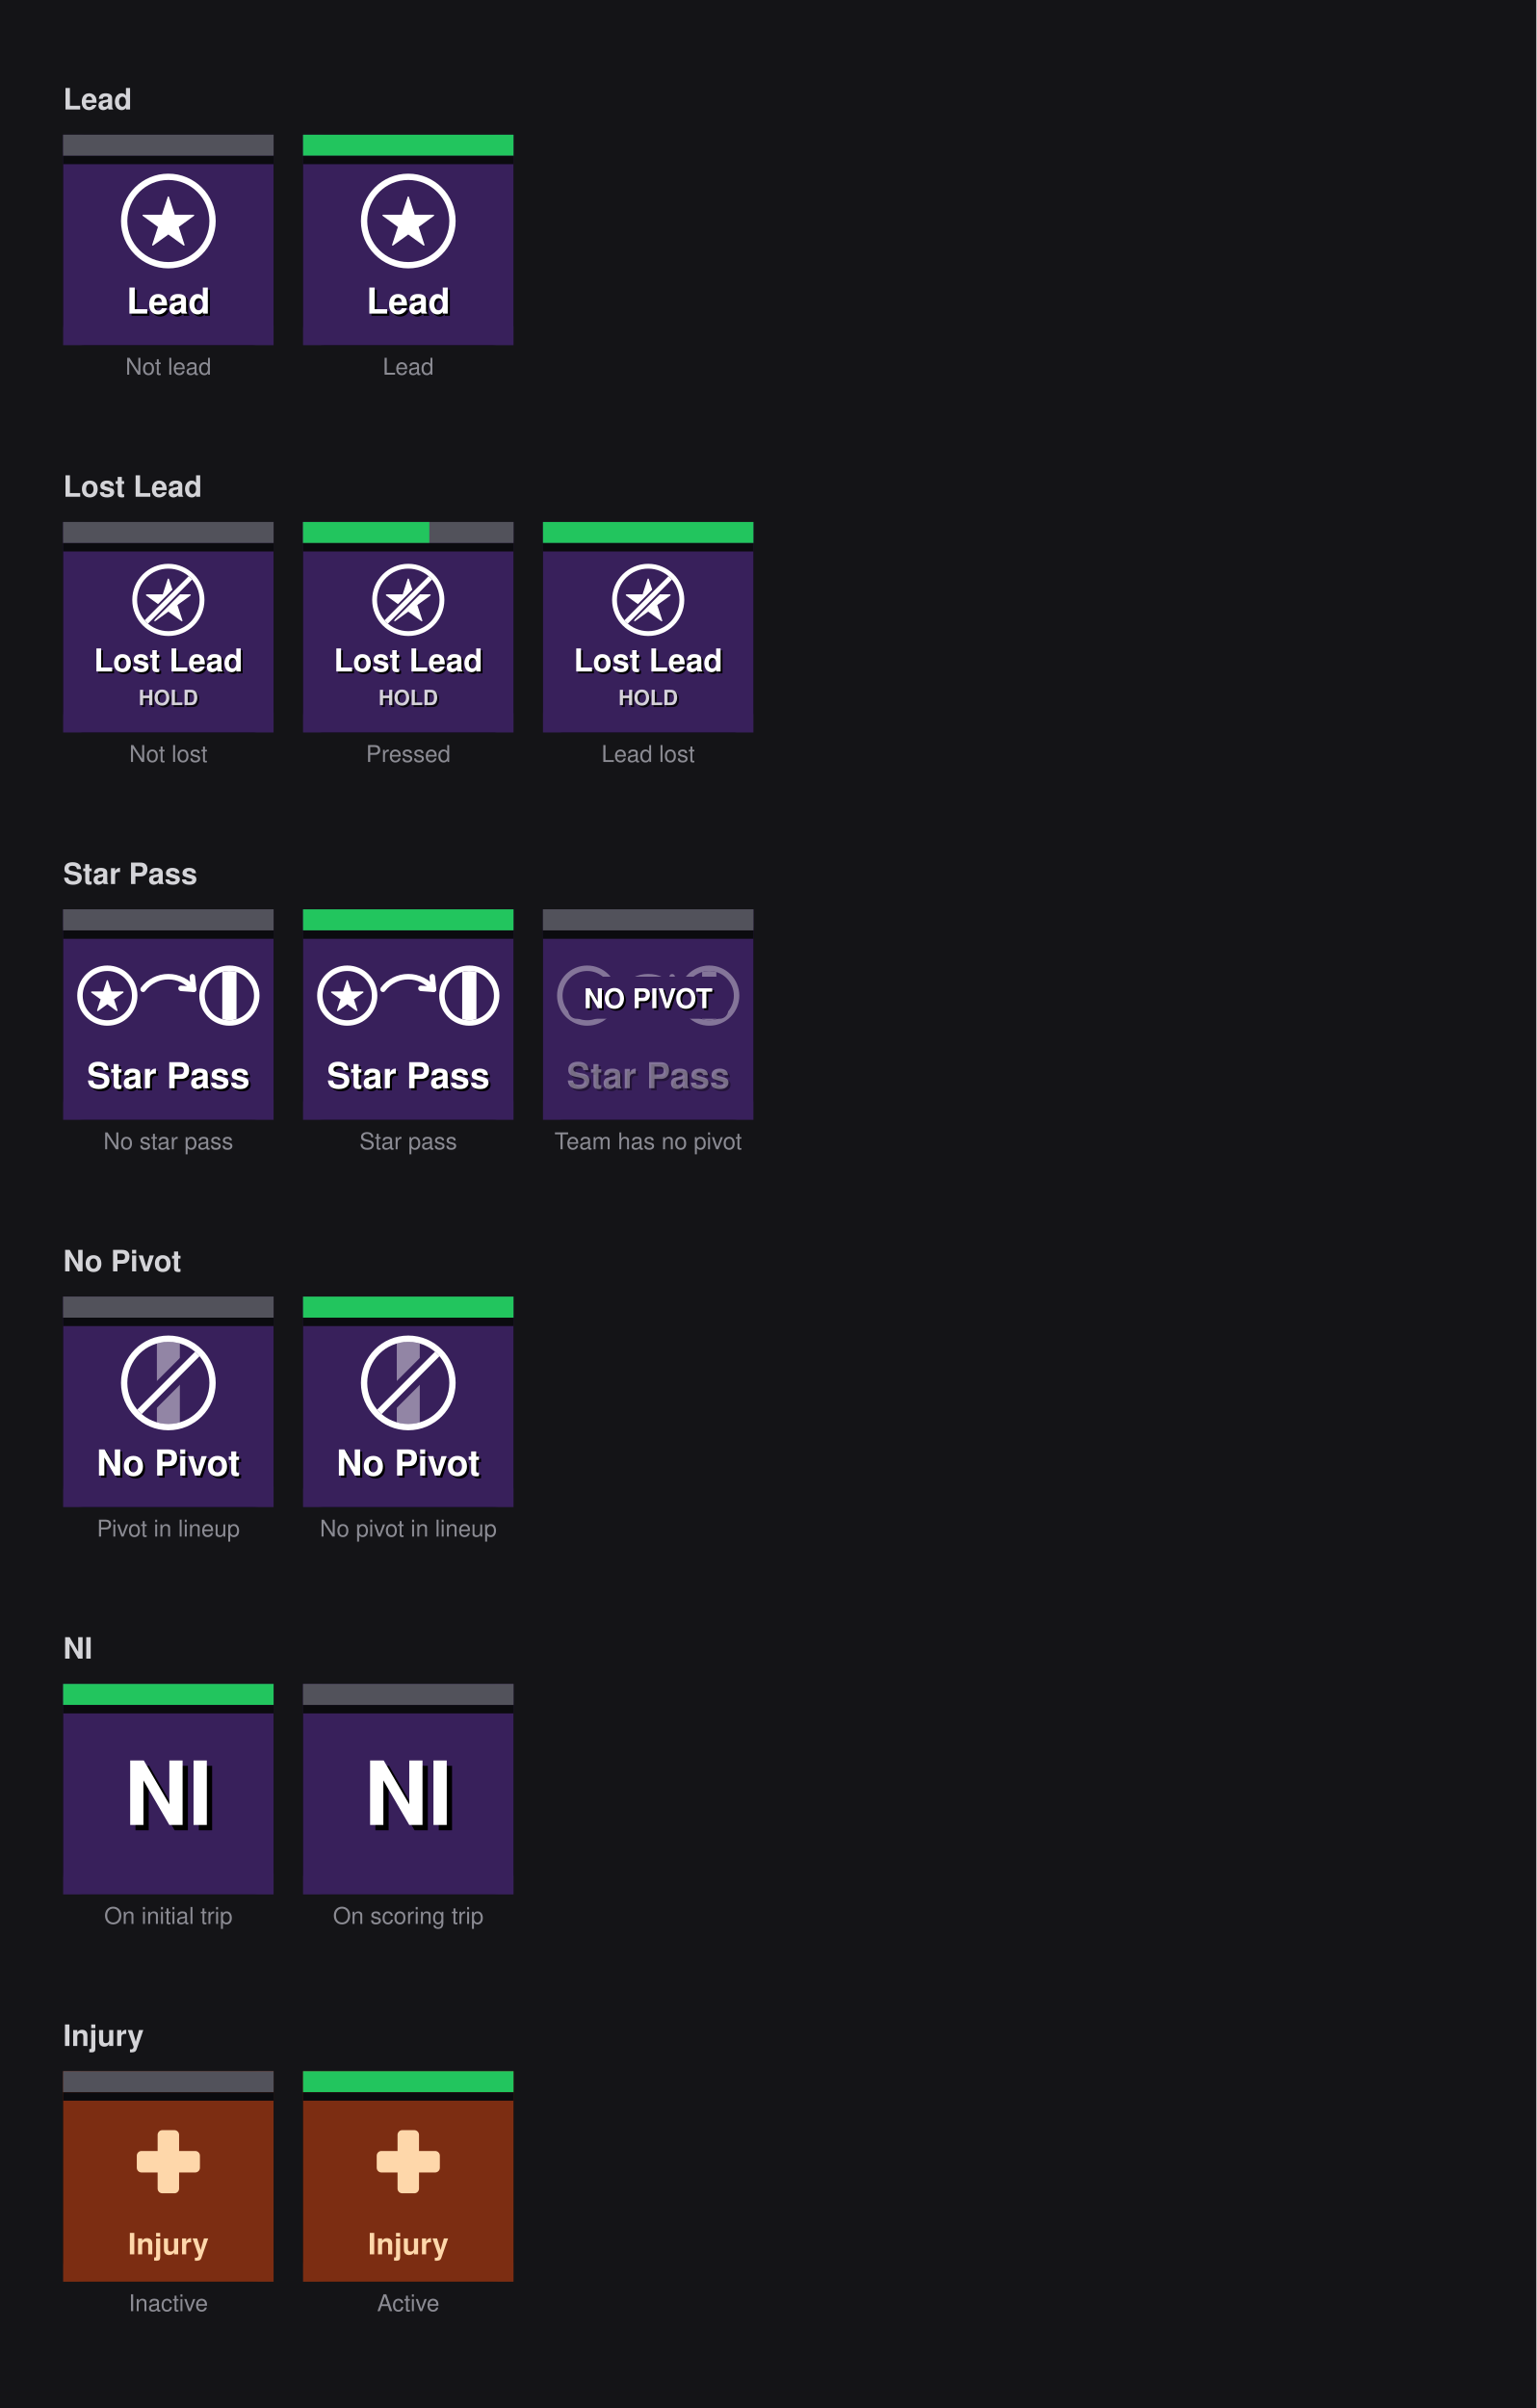
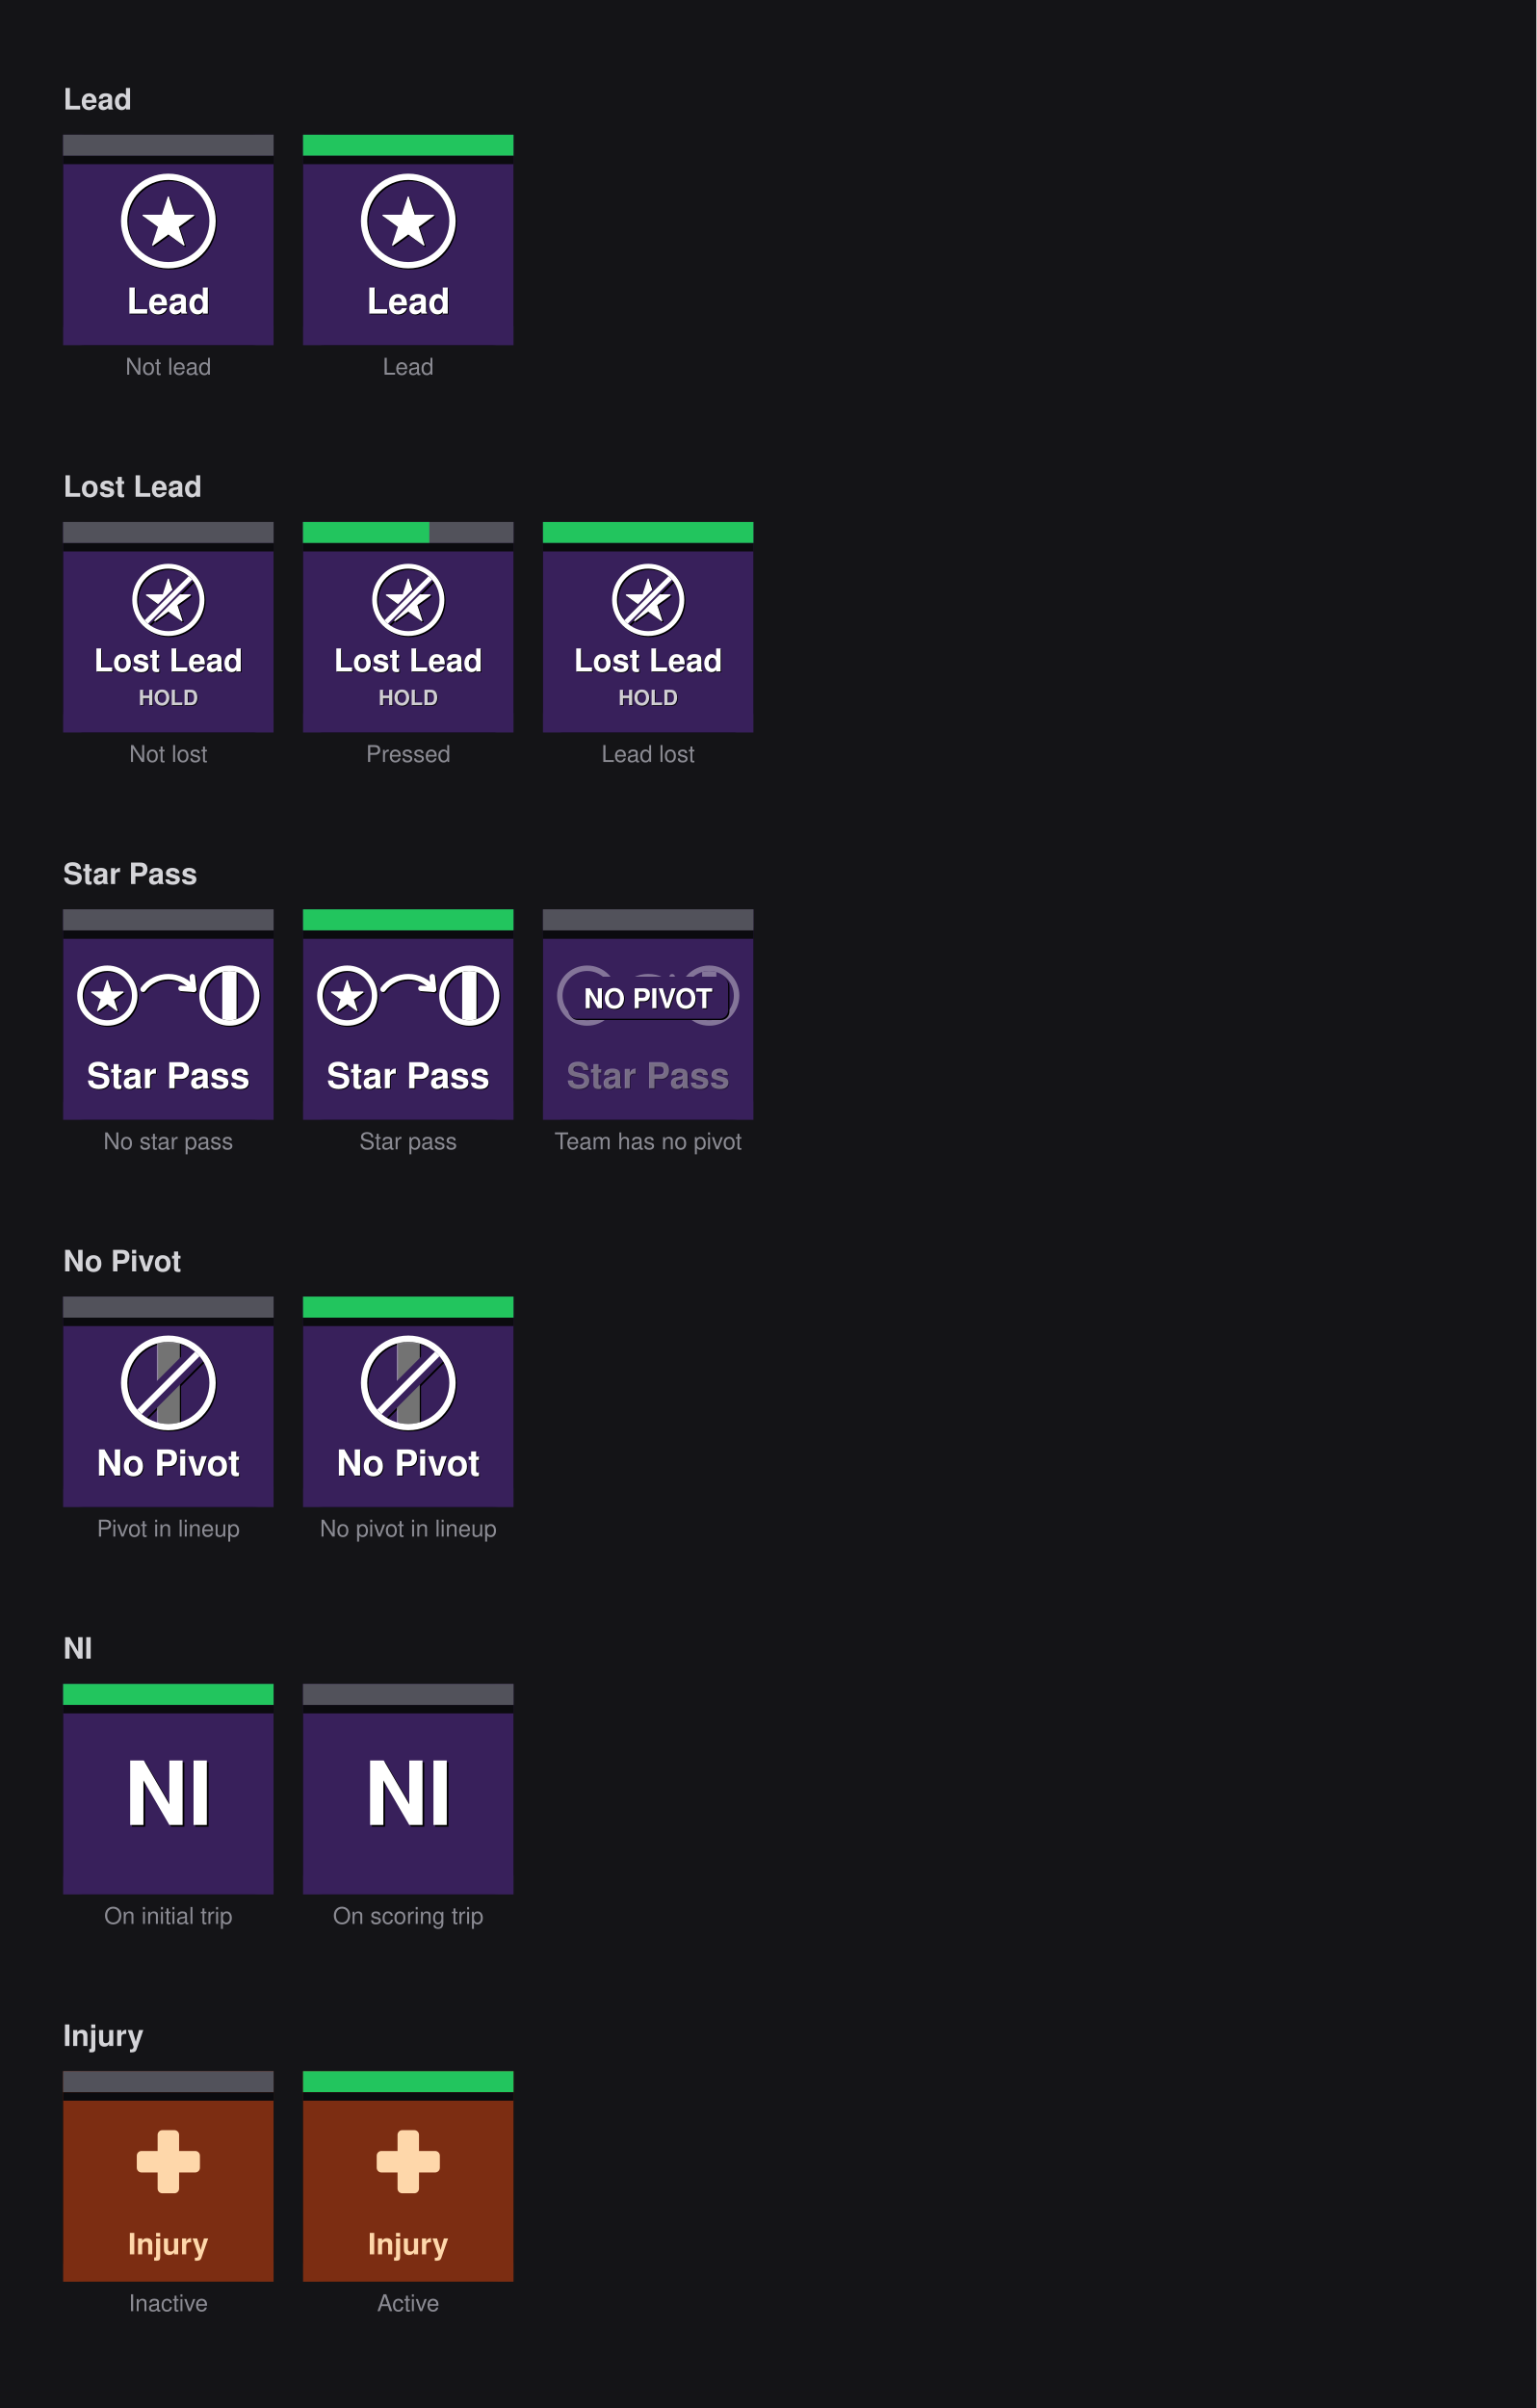
<svg xmlns="http://www.w3.org/2000/svg" viewBox="0 0 730 1144" width="730" height="1144" role="img" aria-label="Plugin buttons and the states they show">
  <rect width="730" height="1144" fill="#141417" />
  <text x="30" y="52" font-family="'Helvetica Neue', Helvetica, Arial, sans-serif" font-size="14" font-weight="bold" fill="#d4d4d8" text-anchor="start">Lead</text>
  <svg x="30" y="64" width="100" height="100" viewBox="0 0 100 100">
    <rect width="100" height="100" rx="10" fill="#000000" />
    <g clip-path="inset(0 round 10px)">
      <rect width="100" height="100" fill="#38205b" />
      <g transform="translate(0 3)">
+         <g transform="translate(0.6 0.6)">
+           <circle cx="50" cy="38" r="21" fill="none" stroke="#000000" stroke-width="3" />
+           <polygon points="50,26.6 52.83,35.31 61.98,35.31 54.58,40.69 57.41,49.4 50,44.02 42.59,49.4 45.42,40.69 38.02,35.31 47.17,35.31" fill="#000000" stroke="#000000" stroke-width="0.6" stroke-linejoin="round" />
+         </g>
        <circle cx="50" cy="38" r="21" fill="none" stroke="#ffffff" stroke-width="3" />
        <polygon points="50,26.6 52.83,35.31 61.98,35.31 54.58,40.69 57.41,49.4 50,44.02 42.59,49.4 45.42,40.69 38.02,35.31 47.17,35.31" fill="#ffffff" stroke="#ffffff" stroke-width="0.6" stroke-linejoin="round" />
-         <text x="51.02" y="83.02" fill="#000000" font-family="'Helvetica Neue', Helvetica, Arial, sans-serif" font-size="17" font-weight="700" text-anchor="middle">Lead</text>
+         <text x="50.4" y="82.4" fill="#000000" font-family="'Helvetica Neue', Helvetica, Arial, sans-serif" font-size="17" font-weight="700" text-anchor="middle">Lead</text>
        <text x="50" y="82" fill="#ffffff" font-family="'Helvetica Neue', Helvetica, Arial, sans-serif" font-size="17" font-weight="700" text-anchor="middle">Lead</text>
      </g>
      <rect width="100" height="10" fill="#52525b" />
      <rect y="10" width="100" height="4" fill="#0b0b0f" />
    </g>
  </svg>
  <text x="80" y="178" font-family="'Helvetica Neue', Helvetica, Arial, sans-serif" font-size="11" font-weight="normal" fill="#8b8b93" text-anchor="middle">Not lead</text>
  <svg x="144" y="64" width="100" height="100" viewBox="0 0 100 100">
    <rect width="100" height="100" rx="10" fill="#000000" />
    <g clip-path="inset(0 round 10px)">
      <rect width="100" height="100" fill="#38205b" />
      <g transform="translate(0 3)">
+         <g transform="translate(0.6 0.6)">
+           <circle cx="50" cy="38" r="21" fill="none" stroke="#000000" stroke-width="3" />
+           <polygon points="50,26.6 52.83,35.31 61.98,35.31 54.58,40.69 57.41,49.4 50,44.02 42.59,49.4 45.42,40.69 38.02,35.31 47.17,35.31" fill="#000000" stroke="#000000" stroke-width="0.6" stroke-linejoin="round" />
+         </g>
        <circle cx="50" cy="38" r="21" fill="none" stroke="#ffffff" stroke-width="3" />
        <polygon points="50,26.6 52.83,35.31 61.98,35.31 54.58,40.69 57.41,49.4 50,44.02 42.59,49.4 45.42,40.69 38.02,35.31 47.17,35.31" fill="#ffffff" stroke="#ffffff" stroke-width="0.6" stroke-linejoin="round" />
-         <text x="51.02" y="83.02" fill="#000000" font-family="'Helvetica Neue', Helvetica, Arial, sans-serif" font-size="17" font-weight="700" text-anchor="middle">Lead</text>
+         <text x="50.4" y="82.4" fill="#000000" font-family="'Helvetica Neue', Helvetica, Arial, sans-serif" font-size="17" font-weight="700" text-anchor="middle">Lead</text>
        <text x="50" y="82" fill="#ffffff" font-family="'Helvetica Neue', Helvetica, Arial, sans-serif" font-size="17" font-weight="700" text-anchor="middle">Lead</text>
      </g>
      <rect width="100" height="10" fill="#22c55e" />
      <rect y="10" width="100" height="4" fill="#0b0b0f" />
    </g>
  </svg>
  <text x="194" y="178" font-family="'Helvetica Neue', Helvetica, Arial, sans-serif" font-size="11" font-weight="normal" fill="#8b8b93" text-anchor="middle">Lead</text>
  <text x="30" y="236" font-family="'Helvetica Neue', Helvetica, Arial, sans-serif" font-size="14" font-weight="bold" fill="#d4d4d8" text-anchor="start">Lost Lead</text>
  <svg x="30" y="248" width="100" height="100" viewBox="0 0 100 100">
    <rect width="100" height="100" rx="10" fill="#000000" />
    <g clip-path="inset(0 round 10px)">
      <rect width="100" height="100" fill="#38205b" />
      <g transform="translate(0 3)">
+         <g transform="translate(0.6 0.6)">
+           <polygon points="50,24.16 52.44,31.68 60.35,31.68 53.95,36.32 56.4,43.84 50,39.2 43.6,43.84 46.05,36.32 39.65,31.68 47.56,31.68" fill="#000000" stroke="#000000" stroke-width="0.6" stroke-linejoin="round" />
+           <line x1="39.49" y1="44.51" x2="60.51" y2="23.49" stroke="#000000" stroke-width="4.11" />
+           <line x1="39.49" y1="44.51" x2="60.51" y2="23.49" stroke="#000000" stroke-width="2.29" />
+           <circle cx="50" cy="34" r="16" fill="none" stroke="#000000" stroke-width="2.29" />
+         </g>
        <polygon points="50,24.16 52.44,31.68 60.35,31.68 53.95,36.32 56.4,43.84 50,39.2 43.6,43.84 46.05,36.32 39.65,31.68 47.56,31.68" fill="#ffffff" stroke="#ffffff" stroke-width="0.6" stroke-linejoin="round" />
        <line x1="39.49" y1="44.51" x2="60.51" y2="23.49" stroke="#38205b" stroke-width="4.11" />
        <line x1="39.49" y1="44.51" x2="60.51" y2="23.49" stroke="#ffffff" stroke-width="2.29" />
        <circle cx="50" cy="34" r="16" fill="none" stroke="#ffffff" stroke-width="2.29" />
-         <text x="50.9" y="68.9" fill="#000000" font-family="'Helvetica Neue', Helvetica, Arial, sans-serif" font-size="15" font-weight="700" text-anchor="middle">Lost Lead</text>
+         <text x="50.4" y="68.4" fill="#000000" font-family="'Helvetica Neue', Helvetica, Arial, sans-serif" font-size="15" font-weight="700" text-anchor="middle">Lost Lead</text>
        <text x="50" y="68" fill="#ffffff" font-family="'Helvetica Neue', Helvetica, Arial, sans-serif" font-size="15" font-weight="700" text-anchor="middle">Lost Lead</text>
-         <text x="50.9" y="84.9" fill="#000000" font-family="'Helvetica Neue', Helvetica, Arial, sans-serif" font-size="10" font-weight="700" text-anchor="middle" opacity="0.8">HOLD</text>
+         <text x="50.4" y="84.4" fill="#000000" font-family="'Helvetica Neue', Helvetica, Arial, sans-serif" font-size="10" font-weight="700" text-anchor="middle" opacity="0.8">HOLD</text>
        <text x="50" y="84" fill="#ffffff" font-family="'Helvetica Neue', Helvetica, Arial, sans-serif" font-size="10" font-weight="700" text-anchor="middle" opacity="0.8">HOLD</text>
      </g>
      <rect width="100" height="10" fill="#52525b" />
      <rect y="10" width="100" height="4" fill="#0b0b0f" />
    </g>
  </svg>
  <text x="80" y="362" font-family="'Helvetica Neue', Helvetica, Arial, sans-serif" font-size="11" font-weight="normal" fill="#8b8b93" text-anchor="middle">Not lost</text>
  <svg x="144" y="248" width="100" height="100" viewBox="0 0 100 100">
    <rect width="100" height="100" rx="10" fill="#000000" />
    <g clip-path="inset(0 round 10px)">
      <rect width="100" height="100" fill="#38205b" />
      <g transform="translate(0 3)">
+         <g transform="translate(0.6 0.6)">
+           <polygon points="50,24.16 52.44,31.68 60.35,31.68 53.95,36.32 56.4,43.84 50,39.2 43.6,43.84 46.05,36.32 39.65,31.68 47.56,31.68" fill="#000000" stroke="#000000" stroke-width="0.6" stroke-linejoin="round" />
+           <line x1="39.49" y1="44.51" x2="60.51" y2="23.49" stroke="#000000" stroke-width="4.11" />
+           <line x1="39.49" y1="44.51" x2="60.51" y2="23.49" stroke="#000000" stroke-width="2.29" />
+           <circle cx="50" cy="34" r="16" fill="none" stroke="#000000" stroke-width="2.29" />
+         </g>
        <polygon points="50,24.16 52.44,31.68 60.35,31.68 53.95,36.32 56.4,43.84 50,39.2 43.6,43.84 46.05,36.32 39.65,31.68 47.56,31.68" fill="#ffffff" stroke="#ffffff" stroke-width="0.6" stroke-linejoin="round" />
        <line x1="39.49" y1="44.51" x2="60.51" y2="23.49" stroke="#38205b" stroke-width="4.11" />
        <line x1="39.49" y1="44.51" x2="60.51" y2="23.49" stroke="#ffffff" stroke-width="2.29" />
        <circle cx="50" cy="34" r="16" fill="none" stroke="#ffffff" stroke-width="2.29" />
-         <text x="50.9" y="68.9" fill="#000000" font-family="'Helvetica Neue', Helvetica, Arial, sans-serif" font-size="15" font-weight="700" text-anchor="middle">Lost Lead</text>
+         <text x="50.4" y="68.4" fill="#000000" font-family="'Helvetica Neue', Helvetica, Arial, sans-serif" font-size="15" font-weight="700" text-anchor="middle">Lost Lead</text>
        <text x="50" y="68" fill="#ffffff" font-family="'Helvetica Neue', Helvetica, Arial, sans-serif" font-size="15" font-weight="700" text-anchor="middle">Lost Lead</text>
-         <text x="50.9" y="84.9" fill="#000000" font-family="'Helvetica Neue', Helvetica, Arial, sans-serif" font-size="10" font-weight="700" text-anchor="middle" opacity="0.8">HOLD</text>
+         <text x="50.4" y="84.4" fill="#000000" font-family="'Helvetica Neue', Helvetica, Arial, sans-serif" font-size="10" font-weight="700" text-anchor="middle" opacity="0.8">HOLD</text>
        <text x="50" y="84" fill="#ffffff" font-family="'Helvetica Neue', Helvetica, Arial, sans-serif" font-size="10" font-weight="700" text-anchor="middle" opacity="0.8">HOLD</text>
      </g>
      <rect width="100" height="10" fill="#52525b" />
      <rect width="60" height="10" fill="#22c55e" />
      <rect y="10" width="100" height="4" fill="#0b0b0f" />
    </g>
  </svg>
  <text x="194" y="362" font-family="'Helvetica Neue', Helvetica, Arial, sans-serif" font-size="11" font-weight="normal" fill="#8b8b93" text-anchor="middle">Pressed</text>
  <svg x="258" y="248" width="100" height="100" viewBox="0 0 100 100">
    <rect width="100" height="100" rx="10" fill="#000000" />
    <g clip-path="inset(0 round 10px)">
      <rect width="100" height="100" fill="#38205b" />
      <g transform="translate(0 3)">
+         <g transform="translate(0.6 0.6)">
+           <polygon points="50,24.16 52.44,31.68 60.35,31.68 53.95,36.32 56.4,43.84 50,39.2 43.6,43.84 46.05,36.32 39.65,31.68 47.56,31.68" fill="#000000" stroke="#000000" stroke-width="0.6" stroke-linejoin="round" />
+           <line x1="39.49" y1="44.51" x2="60.51" y2="23.49" stroke="#000000" stroke-width="4.11" />
+           <line x1="39.49" y1="44.51" x2="60.51" y2="23.49" stroke="#000000" stroke-width="2.29" />
+           <circle cx="50" cy="34" r="16" fill="none" stroke="#000000" stroke-width="2.29" />
+         </g>
        <polygon points="50,24.16 52.44,31.68 60.35,31.68 53.95,36.32 56.4,43.84 50,39.2 43.6,43.84 46.05,36.32 39.65,31.68 47.56,31.68" fill="#ffffff" stroke="#ffffff" stroke-width="0.6" stroke-linejoin="round" />
        <line x1="39.49" y1="44.51" x2="60.51" y2="23.49" stroke="#38205b" stroke-width="4.11" />
        <line x1="39.49" y1="44.51" x2="60.51" y2="23.49" stroke="#ffffff" stroke-width="2.29" />
        <circle cx="50" cy="34" r="16" fill="none" stroke="#ffffff" stroke-width="2.29" />
-         <text x="50.9" y="68.9" fill="#000000" font-family="'Helvetica Neue', Helvetica, Arial, sans-serif" font-size="15" font-weight="700" text-anchor="middle">Lost Lead</text>
+         <text x="50.4" y="68.4" fill="#000000" font-family="'Helvetica Neue', Helvetica, Arial, sans-serif" font-size="15" font-weight="700" text-anchor="middle">Lost Lead</text>
        <text x="50" y="68" fill="#ffffff" font-family="'Helvetica Neue', Helvetica, Arial, sans-serif" font-size="15" font-weight="700" text-anchor="middle">Lost Lead</text>
-         <text x="50.9" y="84.9" fill="#000000" font-family="'Helvetica Neue', Helvetica, Arial, sans-serif" font-size="10" font-weight="700" text-anchor="middle" opacity="0.8">HOLD</text>
+         <text x="50.4" y="84.4" fill="#000000" font-family="'Helvetica Neue', Helvetica, Arial, sans-serif" font-size="10" font-weight="700" text-anchor="middle" opacity="0.8">HOLD</text>
        <text x="50" y="84" fill="#ffffff" font-family="'Helvetica Neue', Helvetica, Arial, sans-serif" font-size="10" font-weight="700" text-anchor="middle" opacity="0.8">HOLD</text>
      </g>
      <rect width="100" height="10" fill="#22c55e" />
      <rect y="10" width="100" height="4" fill="#0b0b0f" />
    </g>
  </svg>
  <text x="308" y="362" font-family="'Helvetica Neue', Helvetica, Arial, sans-serif" font-size="11" font-weight="normal" fill="#8b8b93" text-anchor="middle">Lead lost</text>
  <text x="30" y="420" font-family="'Helvetica Neue', Helvetica, Arial, sans-serif" font-size="14" font-weight="bold" fill="#d4d4d8" text-anchor="start">Star Pass</text>
  <svg x="30" y="432" width="100" height="100" viewBox="0 0 100 100">
    <rect width="100" height="100" rx="10" fill="#000000" />
    <g clip-path="inset(0 round 10px)">
      <rect width="100" height="100" fill="#38205b" />
      <g transform="translate(0 3)">
+         <g transform="translate(0.6 0.6)">
+           <circle cx="21" cy="38" r="13" fill="none" stroke="#000000" stroke-width="2.6" />
+           <polygon points="21,30.94 22.75,36.33 28.42,36.33 23.83,39.67 25.58,45.06 21,41.72 16.42,45.06 18.17,39.67 13.58,36.33 19.25,36.33" fill="#000000" stroke="#000000" stroke-width="0.6" stroke-linejoin="round" />
+           <path d="M 38 35 A 15 15 0 0 1 62 35" fill="none" stroke="#000000" stroke-width="2.6" stroke-linecap="round" />
+           <path d="M 61.39,29.03 L 62 35 L 56.02,34.56" fill="none" stroke="#000000" stroke-width="2.6" stroke-linecap="round" stroke-linejoin="round" />
+           <path d="M 75.62 26.8 A 11.7 11.7 0 0 1 82.38 26.8 L 82.38 49.2 A 11.7 11.7 0 0 1 75.62 49.2 Z" fill="#000000" />
+           <circle cx="79" cy="38" r="13" fill="none" stroke="#000000" stroke-width="2.6" />
+         </g>
        <circle cx="21" cy="38" r="13" fill="none" stroke="#ffffff" stroke-width="2.6" />
        <polygon points="21,30.94 22.75,36.33 28.42,36.33 23.83,39.67 25.58,45.06 21,41.72 16.42,45.06 18.17,39.67 13.58,36.33 19.25,36.33" fill="#ffffff" stroke="#ffffff" stroke-width="0.6" stroke-linejoin="round" />
        <path d="M 38 35 A 15 15 0 0 1 62 35" fill="none" stroke="#ffffff" stroke-width="2.6" stroke-linecap="round" />
        <path d="M 61.39,29.03 L 62 35 L 56.02,34.56" fill="none" stroke="#ffffff" stroke-width="2.6" stroke-linecap="round" stroke-linejoin="round" />
        <path d="M 75.62 26.8 A 11.7 11.7 0 0 1 82.38 26.8 L 82.38 49.2 A 11.7 11.7 0 0 1 75.62 49.2 Z" fill="#ffffff" />
        <circle cx="79" cy="38" r="13" fill="none" stroke="#ffffff" stroke-width="2.6" />
-         <text x="51.02" y="83.02" fill="#000000" font-family="'Helvetica Neue', Helvetica, Arial, sans-serif" font-size="17" font-weight="700" text-anchor="middle">Star Pass</text>
+         <text x="50.4" y="82.4" fill="#000000" font-family="'Helvetica Neue', Helvetica, Arial, sans-serif" font-size="17" font-weight="700" text-anchor="middle">Star Pass</text>
        <text x="50" y="82" fill="#ffffff" font-family="'Helvetica Neue', Helvetica, Arial, sans-serif" font-size="17" font-weight="700" text-anchor="middle">Star Pass</text>
      </g>
      <rect width="100" height="10" fill="#52525b" />
      <rect y="10" width="100" height="4" fill="#0b0b0f" />
    </g>
  </svg>
  <text x="80" y="546" font-family="'Helvetica Neue', Helvetica, Arial, sans-serif" font-size="11" font-weight="normal" fill="#8b8b93" text-anchor="middle">No star pass</text>
  <svg x="144" y="432" width="100" height="100" viewBox="0 0 100 100">
    <rect width="100" height="100" rx="10" fill="#000000" />
    <g clip-path="inset(0 round 10px)">
      <rect width="100" height="100" fill="#38205b" />
      <g transform="translate(0 3)">
+         <g transform="translate(0.6 0.6)">
+           <circle cx="21" cy="38" r="13" fill="none" stroke="#000000" stroke-width="2.6" />
+           <polygon points="21,30.94 22.75,36.33 28.42,36.33 23.83,39.67 25.58,45.06 21,41.72 16.42,45.06 18.17,39.67 13.58,36.33 19.25,36.33" fill="#000000" stroke="#000000" stroke-width="0.6" stroke-linejoin="round" />
+           <path d="M 38 35 A 15 15 0 0 1 62 35" fill="none" stroke="#000000" stroke-width="2.6" stroke-linecap="round" />
+           <path d="M 61.39,29.03 L 62 35 L 56.02,34.56" fill="none" stroke="#000000" stroke-width="2.6" stroke-linecap="round" stroke-linejoin="round" />
+           <path d="M 75.62 26.8 A 11.7 11.7 0 0 1 82.38 26.8 L 82.38 49.2 A 11.7 11.7 0 0 1 75.62 49.2 Z" fill="#000000" />
+           <circle cx="79" cy="38" r="13" fill="none" stroke="#000000" stroke-width="2.6" />
+         </g>
        <circle cx="21" cy="38" r="13" fill="none" stroke="#ffffff" stroke-width="2.6" />
        <polygon points="21,30.94 22.75,36.33 28.42,36.33 23.83,39.67 25.58,45.06 21,41.72 16.42,45.06 18.17,39.67 13.58,36.33 19.25,36.33" fill="#ffffff" stroke="#ffffff" stroke-width="0.6" stroke-linejoin="round" />
        <path d="M 38 35 A 15 15 0 0 1 62 35" fill="none" stroke="#ffffff" stroke-width="2.6" stroke-linecap="round" />
        <path d="M 61.39,29.03 L 62 35 L 56.02,34.56" fill="none" stroke="#ffffff" stroke-width="2.6" stroke-linecap="round" stroke-linejoin="round" />
        <path d="M 75.62 26.8 A 11.7 11.7 0 0 1 82.38 26.8 L 82.38 49.2 A 11.7 11.7 0 0 1 75.62 49.2 Z" fill="#ffffff" />
        <circle cx="79" cy="38" r="13" fill="none" stroke="#ffffff" stroke-width="2.6" />
-         <text x="51.02" y="83.02" fill="#000000" font-family="'Helvetica Neue', Helvetica, Arial, sans-serif" font-size="17" font-weight="700" text-anchor="middle">Star Pass</text>
+         <text x="50.4" y="82.4" fill="#000000" font-family="'Helvetica Neue', Helvetica, Arial, sans-serif" font-size="17" font-weight="700" text-anchor="middle">Star Pass</text>
        <text x="50" y="82" fill="#ffffff" font-family="'Helvetica Neue', Helvetica, Arial, sans-serif" font-size="17" font-weight="700" text-anchor="middle">Star Pass</text>
      </g>
      <rect width="100" height="10" fill="#22c55e" />
      <rect y="10" width="100" height="4" fill="#0b0b0f" />
    </g>
  </svg>
  <text x="194" y="546" font-family="'Helvetica Neue', Helvetica, Arial, sans-serif" font-size="11" font-weight="normal" fill="#8b8b93" text-anchor="middle">Star pass</text>
  <svg x="258" y="432" width="100" height="100" viewBox="0 0 100 100">
    <rect width="100" height="100" rx="10" fill="#000000" />
    <g clip-path="inset(0 round 10px)">
      <rect width="100" height="100" fill="#38205b" />
      <g transform="translate(0 3)">
        <circle cx="21" cy="38" r="13" fill="none" stroke="#847599" stroke-width="2.6" />
        <polygon points="21,30.94 22.75,36.33 28.42,36.33 23.83,39.67 25.58,45.06 21,41.72 16.42,45.06 18.17,39.67 13.58,36.33 19.25,36.33" fill="#847599" stroke="#847599" stroke-width="0.6" stroke-linejoin="round" />
        <path d="M 38 35 A 15 15 0 0 1 62 35" fill="none" stroke="#847599" stroke-width="2.6" stroke-linecap="round" />
        <path d="M 61.39,29.03 L 62 35 L 56.02,34.56" fill="none" stroke="#847599" stroke-width="2.6" stroke-linecap="round" stroke-linejoin="round" />
        <path d="M 75.62 26.8 A 11.7 11.7 0 0 1 82.38 26.8 L 82.38 49.2 A 11.7 11.7 0 0 1 75.62 49.2 Z" fill="#847599" />
        <circle cx="79" cy="38" r="13" fill="none" stroke="#847599" stroke-width="2.6" />
+         <g transform="translate(0.6 0.6)">
+           <rect x="12" y="29" width="76" height="20" rx="4" fill="#000000" />
+         </g>
        <rect x="12" y="29" width="76" height="20" rx="4" fill="#38205b" />
-         <text x="51.02" y="83.02" fill="#000000" font-family="'Helvetica Neue', Helvetica, Arial, sans-serif" font-size="17" font-weight="700" text-anchor="middle" opacity="0.38">Star Pass</text>
+         <text x="50.4" y="82.4" fill="#000000" font-family="'Helvetica Neue', Helvetica, Arial, sans-serif" font-size="17" font-weight="700" text-anchor="middle" opacity="0.38">Star Pass</text>
        <text x="50" y="82" fill="#ffffff" font-family="'Helvetica Neue', Helvetica, Arial, sans-serif" font-size="17" font-weight="700" text-anchor="middle" opacity="0.38">Star Pass</text>
-         <text x="50.9" y="44.9" fill="#000000" font-family="'Helvetica Neue', Helvetica, Arial, sans-serif" font-size="13" font-weight="700" text-anchor="middle">NO PIVOT</text>
+         <text x="50.4" y="44.4" fill="#000000" font-family="'Helvetica Neue', Helvetica, Arial, sans-serif" font-size="13" font-weight="700" text-anchor="middle">NO PIVOT</text>
        <text x="50" y="44" fill="#ffffff" font-family="'Helvetica Neue', Helvetica, Arial, sans-serif" font-size="13" font-weight="700" text-anchor="middle">NO PIVOT</text>
      </g>
      <rect width="100" height="10" fill="#52525b" />
      <rect y="10" width="100" height="4" fill="#0b0b0f" />
    </g>
  </svg>
  <text x="308" y="546" font-family="'Helvetica Neue', Helvetica, Arial, sans-serif" font-size="11" font-weight="normal" fill="#8b8b93" text-anchor="middle">Team has no pivot</text>
  <text x="30" y="604" font-family="'Helvetica Neue', Helvetica, Arial, sans-serif" font-size="14" font-weight="bold" fill="#d4d4d8" text-anchor="start">No Pivot</text>
  <svg x="30" y="616" width="100" height="100" viewBox="0 0 100 100">
    <rect width="100" height="100" rx="10" fill="#000000" />
    <g clip-path="inset(0 round 10px)">
      <rect width="100" height="100" fill="#38205b" />
      <g transform="translate(0 3)">
+         <g transform="translate(0.6 0.6)">
+           <path d="M 44.54 19.28 A 19.5 19.5 0 0 1 55.46 19.28 L 55.46 56.72 A 19.5 19.5 0 0 1 44.54 56.72 Z" fill="#000000" />
+           <line x1="36.21" y1="51.79" x2="63.79" y2="24.21" stroke="#000000" stroke-width="9" />
+           <line x1="36.21" y1="51.79" x2="63.79" y2="24.21" stroke="#000000" stroke-width="3" />
+           <circle cx="50" cy="38" r="21" fill="none" stroke="#000000" stroke-width="3" />
+         </g>
        <path d="M 44.54 19.28 A 19.5 19.5 0 0 1 55.46 19.28 L 55.46 56.72 A 19.5 19.5 0 0 1 44.54 56.72 Z" fill="#ffffff" opacity="0.45" />
        <line x1="36.21" y1="51.79" x2="63.79" y2="24.21" stroke="#38205b" stroke-width="9" />
        <line x1="36.21" y1="51.79" x2="63.79" y2="24.21" stroke="#ffffff" stroke-width="3" />
        <circle cx="50" cy="38" r="21" fill="none" stroke="#ffffff" stroke-width="3" />
-         <text x="51.02" y="83.02" fill="#000000" font-family="'Helvetica Neue', Helvetica, Arial, sans-serif" font-size="17" font-weight="700" text-anchor="middle">No Pivot</text>
+         <text x="50.4" y="82.4" fill="#000000" font-family="'Helvetica Neue', Helvetica, Arial, sans-serif" font-size="17" font-weight="700" text-anchor="middle">No Pivot</text>
        <text x="50" y="82" fill="#ffffff" font-family="'Helvetica Neue', Helvetica, Arial, sans-serif" font-size="17" font-weight="700" text-anchor="middle">No Pivot</text>
      </g>
      <rect width="100" height="10" fill="#52525b" />
      <rect y="10" width="100" height="4" fill="#0b0b0f" />
    </g>
  </svg>
  <text x="80" y="730" font-family="'Helvetica Neue', Helvetica, Arial, sans-serif" font-size="11" font-weight="normal" fill="#8b8b93" text-anchor="middle">Pivot in lineup</text>
  <svg x="144" y="616" width="100" height="100" viewBox="0 0 100 100">
    <rect width="100" height="100" rx="10" fill="#000000" />
    <g clip-path="inset(0 round 10px)">
      <rect width="100" height="100" fill="#38205b" />
      <g transform="translate(0 3)">
+         <g transform="translate(0.6 0.6)">
+           <path d="M 44.54 19.28 A 19.5 19.5 0 0 1 55.46 19.28 L 55.46 56.72 A 19.5 19.5 0 0 1 44.54 56.72 Z" fill="#000000" />
+           <line x1="36.21" y1="51.79" x2="63.79" y2="24.21" stroke="#000000" stroke-width="9" />
+           <line x1="36.21" y1="51.79" x2="63.79" y2="24.21" stroke="#000000" stroke-width="3" />
+           <circle cx="50" cy="38" r="21" fill="none" stroke="#000000" stroke-width="3" />
+         </g>
        <path d="M 44.54 19.28 A 19.5 19.5 0 0 1 55.46 19.28 L 55.46 56.72 A 19.5 19.5 0 0 1 44.54 56.72 Z" fill="#ffffff" opacity="0.45" />
        <line x1="36.21" y1="51.79" x2="63.79" y2="24.21" stroke="#38205b" stroke-width="9" />
        <line x1="36.21" y1="51.79" x2="63.79" y2="24.21" stroke="#ffffff" stroke-width="3" />
        <circle cx="50" cy="38" r="21" fill="none" stroke="#ffffff" stroke-width="3" />
-         <text x="51.02" y="83.02" fill="#000000" font-family="'Helvetica Neue', Helvetica, Arial, sans-serif" font-size="17" font-weight="700" text-anchor="middle">No Pivot</text>
+         <text x="50.4" y="82.4" fill="#000000" font-family="'Helvetica Neue', Helvetica, Arial, sans-serif" font-size="17" font-weight="700" text-anchor="middle">No Pivot</text>
        <text x="50" y="82" fill="#ffffff" font-family="'Helvetica Neue', Helvetica, Arial, sans-serif" font-size="17" font-weight="700" text-anchor="middle">No Pivot</text>
      </g>
      <rect width="100" height="10" fill="#22c55e" />
      <rect y="10" width="100" height="4" fill="#0b0b0f" />
    </g>
  </svg>
  <text x="194" y="730" font-family="'Helvetica Neue', Helvetica, Arial, sans-serif" font-size="11" font-weight="normal" fill="#8b8b93" text-anchor="middle">No pivot in lineup</text>
  <text x="30" y="788" font-family="'Helvetica Neue', Helvetica, Arial, sans-serif" font-size="14" font-weight="bold" fill="#d4d4d8" text-anchor="start">NI</text>
  <svg x="30" y="800" width="100" height="100" viewBox="0 0 100 100">
    <rect width="100" height="100" rx="10" fill="#000000" />
    <g clip-path="inset(0 round 10px)">
      <rect width="100" height="100" fill="#38205b" />
      <g transform="translate(0 3)">
-         <text x="52.52" y="66.52" fill="#000000" font-family="'Helvetica Neue', Helvetica, Arial, sans-serif" font-size="42" font-weight="700" text-anchor="middle">NI</text>
+         <text x="50.84" y="64.84" fill="#000000" font-family="'Helvetica Neue', Helvetica, Arial, sans-serif" font-size="42" font-weight="700" text-anchor="middle">NI</text>
        <text x="50" y="64" fill="#ffffff" font-family="'Helvetica Neue', Helvetica, Arial, sans-serif" font-size="42" font-weight="700" text-anchor="middle">NI</text>
      </g>
      <rect width="100" height="10" fill="#22c55e" />
      <rect y="10" width="100" height="4" fill="#0b0b0f" />
    </g>
  </svg>
  <text x="80" y="914" font-family="'Helvetica Neue', Helvetica, Arial, sans-serif" font-size="11" font-weight="normal" fill="#8b8b93" text-anchor="middle">On initial trip</text>
  <svg x="144" y="800" width="100" height="100" viewBox="0 0 100 100">
    <rect width="100" height="100" rx="10" fill="#000000" />
    <g clip-path="inset(0 round 10px)">
      <rect width="100" height="100" fill="#38205b" />
      <g transform="translate(0 3)">
-         <text x="52.52" y="66.52" fill="#000000" font-family="'Helvetica Neue', Helvetica, Arial, sans-serif" font-size="42" font-weight="700" text-anchor="middle">NI</text>
+         <text x="50.84" y="64.84" fill="#000000" font-family="'Helvetica Neue', Helvetica, Arial, sans-serif" font-size="42" font-weight="700" text-anchor="middle">NI</text>
        <text x="50" y="64" fill="#ffffff" font-family="'Helvetica Neue', Helvetica, Arial, sans-serif" font-size="42" font-weight="700" text-anchor="middle">NI</text>
      </g>
      <rect width="100" height="10" fill="#52525b" />
      <rect y="10" width="100" height="4" fill="#0b0b0f" />
    </g>
  </svg>
  <text x="194" y="914" font-family="'Helvetica Neue', Helvetica, Arial, sans-serif" font-size="11" font-weight="normal" fill="#8b8b93" text-anchor="middle">On scoring trip</text>
  <text x="30" y="972" font-family="'Helvetica Neue', Helvetica, Arial, sans-serif" font-size="14" font-weight="bold" fill="#d4d4d8" text-anchor="start">Injury</text>
  <svg x="30" y="984" width="100" height="100" viewBox="0 0 100 100">
    <rect width="100" height="100" rx="10" fill="#000000" />
    <g clip-path="inset(0 round 10px)">
      <rect width="100" height="100" fill="#7c2d12" />
      <g transform="translate(0 3)">
        <rect x="44.9" y="25" width="10.2" height="30" rx="2.24" fill="#fed7aa" />
        <rect x="35" y="34.9" width="30" height="10.2" rx="2.24" fill="#fed7aa" />
        <text x="50" y="84" fill="#fed7aa" font-family="'Helvetica Neue', Helvetica, Arial, sans-serif" font-size="14" font-weight="700" text-anchor="middle">Injury</text>
      </g>
      <rect width="100" height="10" fill="#52525b" />
      <rect y="10" width="100" height="4" fill="#0b0b0f" />
    </g>
  </svg>
  <text x="80" y="1098" font-family="'Helvetica Neue', Helvetica, Arial, sans-serif" font-size="11" font-weight="normal" fill="#8b8b93" text-anchor="middle">Inactive</text>
  <svg x="144" y="984" width="100" height="100" viewBox="0 0 100 100">
    <rect width="100" height="100" rx="10" fill="#000000" />
    <g clip-path="inset(0 round 10px)">
      <rect width="100" height="100" fill="#7c2d12" />
      <g transform="translate(0 3)">
        <rect x="44.9" y="25" width="10.2" height="30" rx="2.24" fill="#fed7aa" />
        <rect x="35" y="34.9" width="30" height="10.2" rx="2.24" fill="#fed7aa" />
        <text x="50" y="84" fill="#fed7aa" font-family="'Helvetica Neue', Helvetica, Arial, sans-serif" font-size="14" font-weight="700" text-anchor="middle">Injury</text>
      </g>
      <rect width="100" height="10" fill="#22c55e" />
      <rect y="10" width="100" height="4" fill="#0b0b0f" />
    </g>
  </svg>
  <text x="194" y="1098" font-family="'Helvetica Neue', Helvetica, Arial, sans-serif" font-size="11" font-weight="normal" fill="#8b8b93" text-anchor="middle">Active</text>
</svg>
